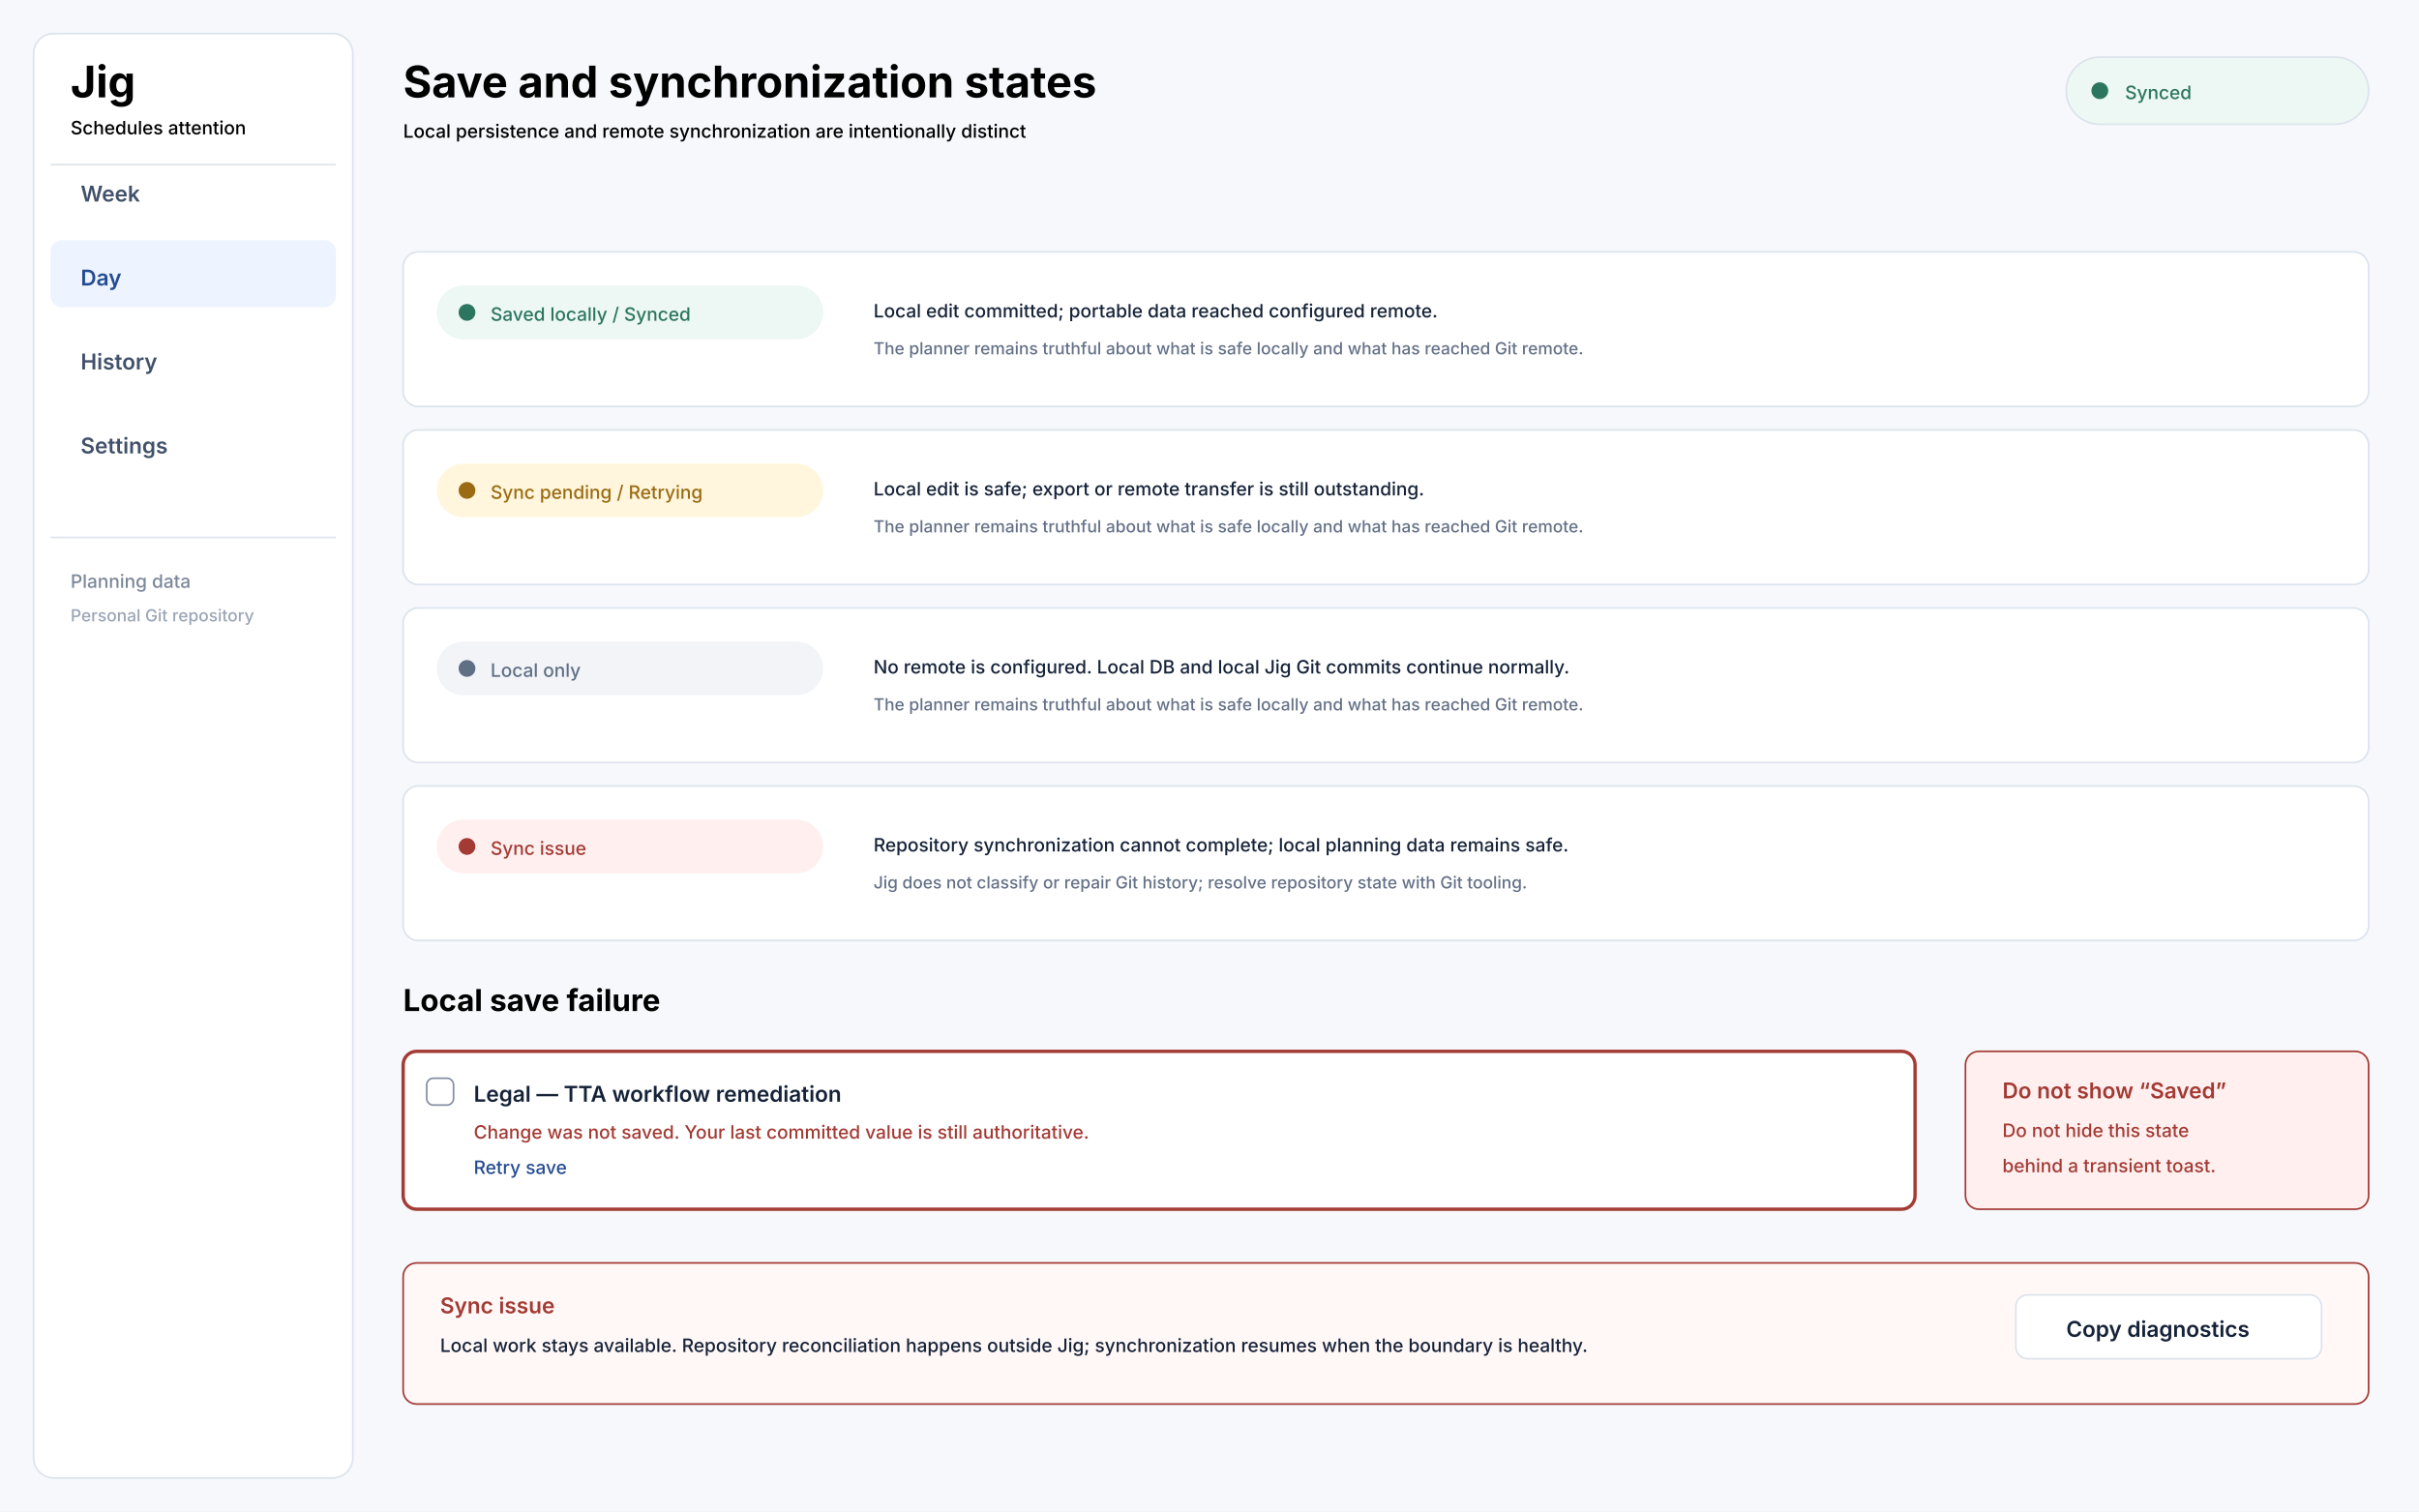
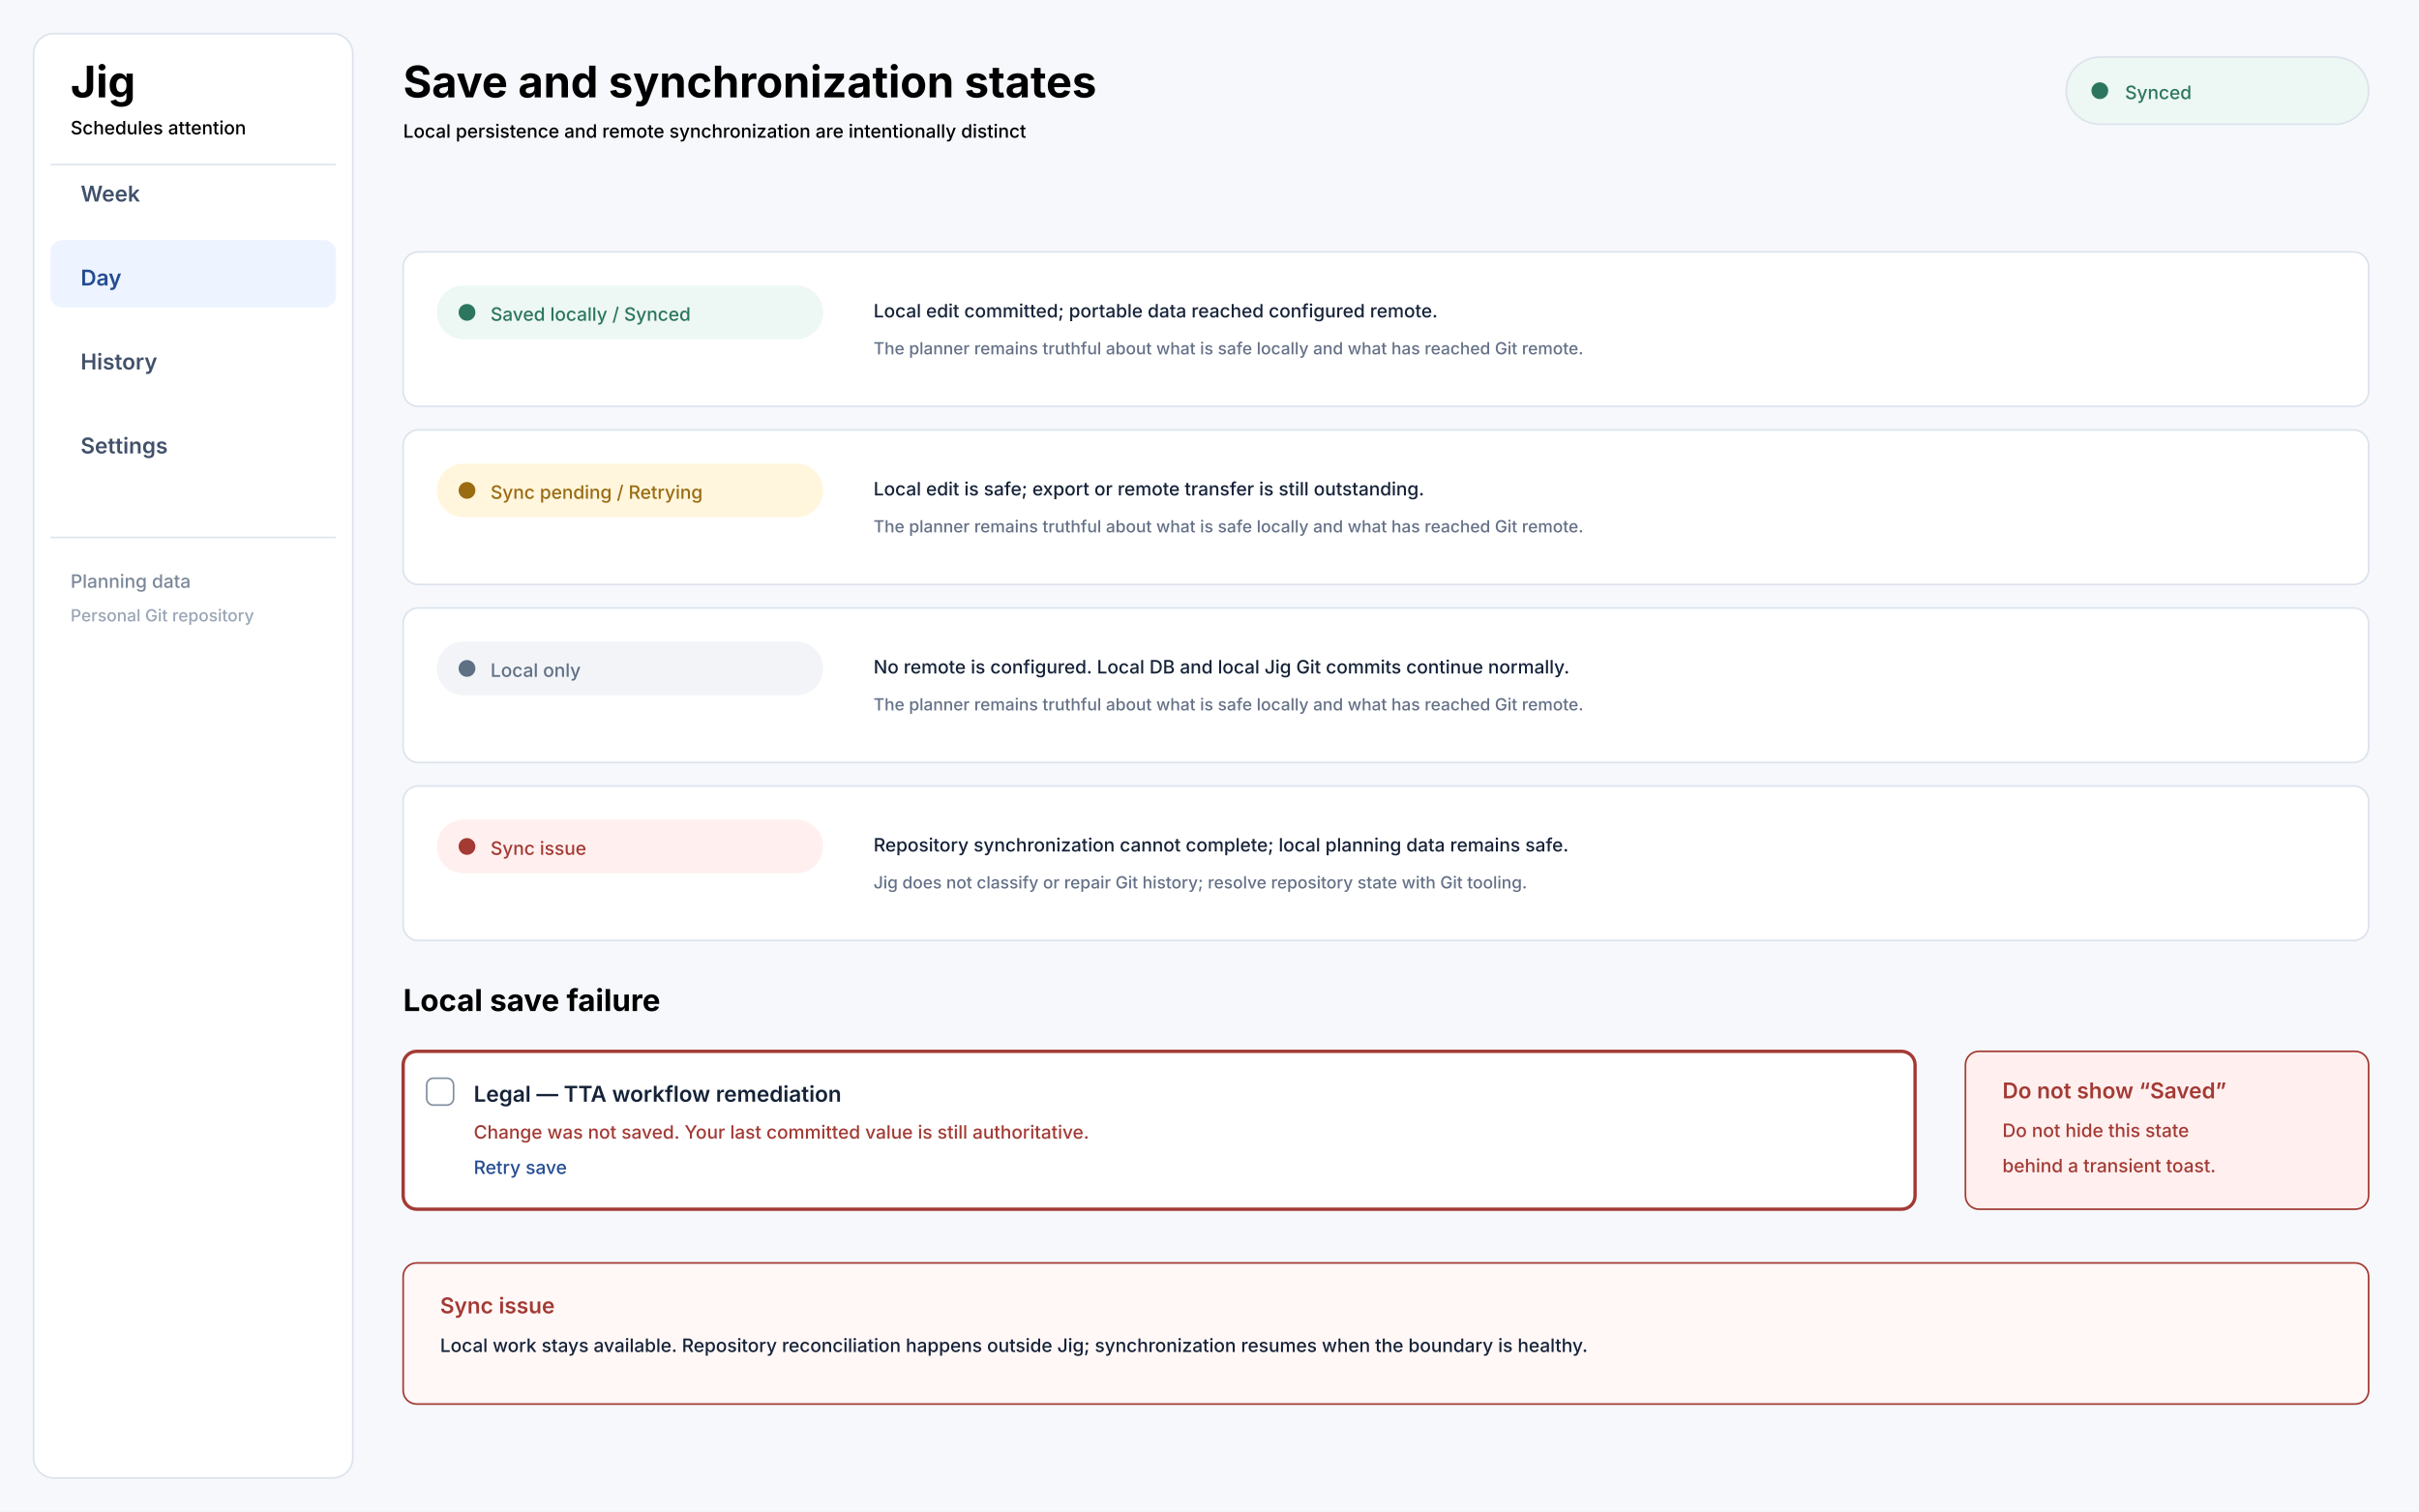
<svg xmlns="http://www.w3.org/2000/svg" width="1440" height="900" viewBox="0 0 1440 900" role="img" aria-label="Jig Day canonical reference">
  <style>text{font-family:Inter,Arial,Helvetica,sans-serif}.t{fill:#152238}.m{fill:#657187}.muted{fill:#8a96a8}.h1{font-size:26px;font-weight:700}.h2{font-size:18px;font-weight:700}.b{font-size:13px;font-weight:600}.s{font-size:11px;font-weight:500}.xs{font-size:10px;font-weight:500}</style>
  <rect x="0" y="0" width="1440" height="900" rx="0" fill="#f6f8fb" stroke="none" stroke-width="1" />
  <rect x="20" y="20" width="190" height="860" rx="12" fill="#ffffff" stroke="#dce3ec" stroke-width="1" />
  <text x="42" y="58" class="h1">Jig</text>
  <text x="42" y="80" class="s">Schedules attention</text>
  <line x1="30" y1="98" x2="200" y2="98" stroke="#dfe5ee" stroke-width="1" />
  <text x="48" y="120" class="b" fill="#41516a" font-weight="500">Week</text>
  <rect x="30" y="143" width="170" height="40" rx="7" fill="#edf3ff" stroke="none" stroke-width="1" />
  <text x="48" y="170" class="b" fill="#244b91" font-weight="700">Day</text>
  <text x="48" y="220" class="b" fill="#41516a" font-weight="500">History</text>
  <text x="48" y="270" class="b" fill="#41516a" font-weight="500">Settings</text>
  <line x1="30" y1="320" x2="200" y2="320" stroke="#dfe5ee" stroke-width="1" />
  <text x="42" y="350" class="s" fill="#7b8799">Planning data</text>
  <text x="42" y="370" class="xs" fill="#9aa5b5">Personal Git repository</text>
  <text x="240" y="58" class="h1">Save and synchronization states</text>
  <text x="240" y="82" class="s">Local persistence and remote synchronization are intentionally distinct</text>
  <rect x="1230" y="34" width="180" height="40" rx="20" fill="#edf7f3" stroke="#dce3ec" stroke-width="1" />
  <circle cx="1250" cy="54" r="5" fill="#2c765f" stroke="none" stroke-width="1" />
  <text x="1265" y="59" class="s" fill="#2c765f" font-weight="700">Synced</text>
  <rect x="240" y="150" width="1170" height="92" rx="9" fill="#ffffff" stroke="#dce3ec" stroke-width="1" />
  <rect x="260" y="170" width="230" height="32" rx="16" fill="#edf7f3" stroke="none" stroke-width="1" />
  <circle cx="278" cy="186" r="5" fill="#2c765f" stroke="none" stroke-width="1" />
  <text x="292" y="191" class="s" fill="#2c765f" font-weight="700">Saved locally / Synced</text>
  <text x="520" y="189" class="s" fill="#152238">Local edit committed; portable data reached configured remote.</text>
  <text x="520" y="211" class="xs" fill="#657187">The planner remains truthful about what is safe locally and what has reached Git remote.</text>
  <rect x="240" y="256" width="1170" height="92" rx="9" fill="#ffffff" stroke="#dce3ec" stroke-width="1" />
  <rect x="260" y="276" width="230" height="32" rx="16" fill="#fff6dd" stroke="none" stroke-width="1" />
  <circle cx="278" cy="292" r="5" fill="#9a6b12" stroke="none" stroke-width="1" />
  <text x="292" y="297" class="s" fill="#9a6b12" font-weight="700">Sync pending / Retrying</text>
  <text x="520" y="295" class="s" fill="#152238">Local edit is safe; export or remote transfer is still outstanding.</text>
  <text x="520" y="317" class="xs" fill="#657187">The planner remains truthful about what is safe locally and what has reached Git remote.</text>
  <rect x="240" y="362" width="1170" height="92" rx="9" fill="#ffffff" stroke="#dce3ec" stroke-width="1" />
  <rect x="260" y="382" width="230" height="32" rx="16" fill="#f2f4f7" stroke="none" stroke-width="1" />
  <circle cx="278" cy="398" r="5" fill="#5f6f84" stroke="none" stroke-width="1" />
  <text x="292" y="403" class="s" fill="#5f6f84" font-weight="700">Local only</text>
  <text x="520" y="401" class="s" fill="#152238">No remote is configured. Local DB and local Jig Git commits continue normally.</text>
  <text x="520" y="423" class="xs" fill="#657187">The planner remains truthful about what is safe locally and what has reached Git remote.</text>
  <rect x="240" y="468" width="1170" height="92" rx="9" fill="#ffffff" stroke="#dce3ec" stroke-width="1" />
  <rect x="260" y="488" width="230" height="32" rx="16" fill="#fff0ef" stroke="none" stroke-width="1" />
  <circle cx="278" cy="504" r="5" fill="#a33a34" stroke="none" stroke-width="1" />
  <text x="292" y="509" class="s" fill="#a33a34" font-weight="700">Sync issue</text>
  <text x="520" y="507" class="s" fill="#152238">Repository synchronization cannot complete; local planning data remains safe.</text>
  <text x="520" y="529" class="xs" fill="#657187">Jig does not classify or repair Git history; resolve repository state with Git tooling.</text>
  <text x="240" y="602" class="h2">Local save failure</text>
  <rect x="240" y="626" width="900" height="94" rx="8" fill="#ffffff" stroke="#a33a34" stroke-width="2" />
  <rect x="254" y="642" width="16" height="16" rx="4" fill="#ffffff" stroke="#8390a1" stroke-width="1" />
  <text x="282" y="656" class="b" fill="#152238" font-weight="650">Legal — TTA workflow remediation</text>
  <text x="282" y="678" class="s" fill="#a33a34" font-weight="700">Change was not saved. Your last committed value is still authoritative.</text>
  <text x="282" y="699" class="s" fill="#244b91" font-weight="700">Retry save</text>
  <rect x="1170" y="626" width="240" height="94" rx="8" fill="#fff0ef" stroke="#a33a34" stroke-width="1" />
  <text x="1192" y="654" class="b" fill="#a33a34" font-weight="700">Do not show “Saved”</text>
  <text x="1192" y="677" class="s" fill="#a33a34">Do not hide this state</text>
  <text x="1192" y="698" class="s" fill="#a33a34">behind a transient toast.</text>
  <rect x="240" y="752" width="1170" height="84" rx="8" fill="#fff8f7" stroke="#a33a34" stroke-width="1" />
  <text x="262" y="782" class="b" fill="#a33a34" font-weight="700">Sync issue</text>
  <text x="262" y="805" class="s" fill="#152238">Local work stays available. Repository reconciliation happens outside Jig; synchronization resumes when the boundary is healthy.</text>
-   <rect x="1200" y="771" width="182" height="38" rx="7" fill="#ffffff" stroke="#dce3ec" stroke-width="1" />
-   <text x="1230" y="796" class="b" fill="#152238">Copy diagnostics</text>
</svg>
